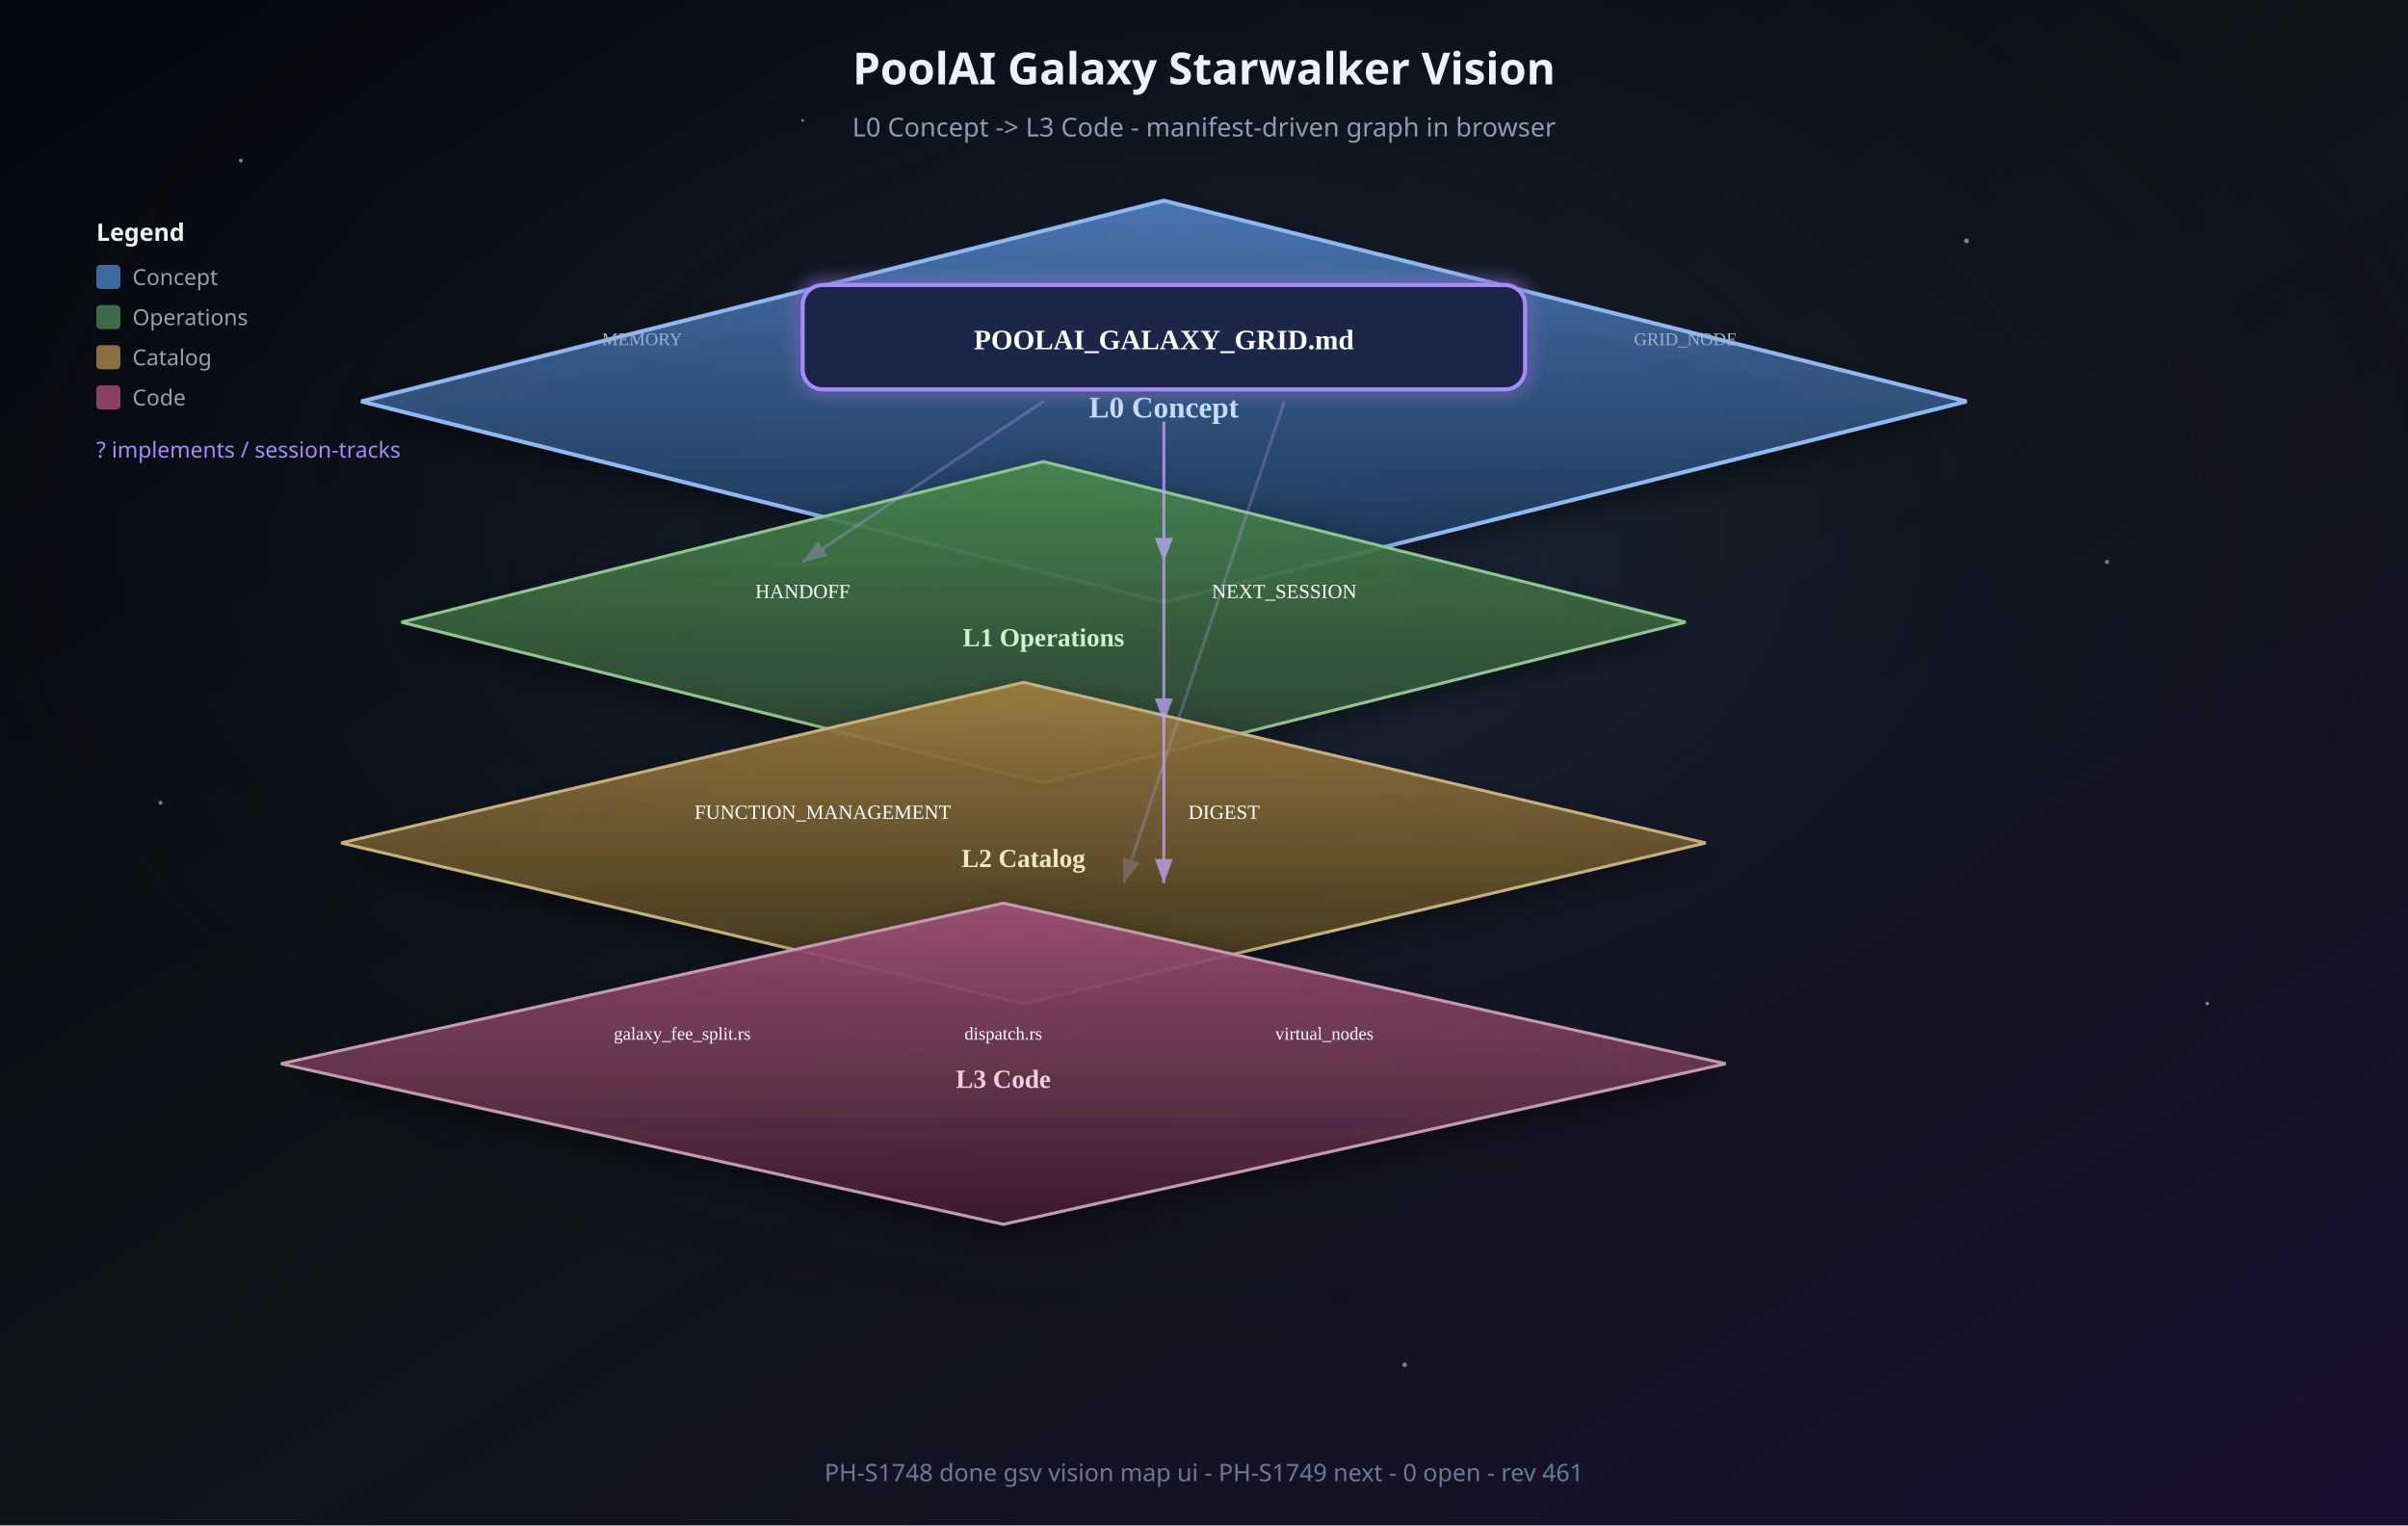
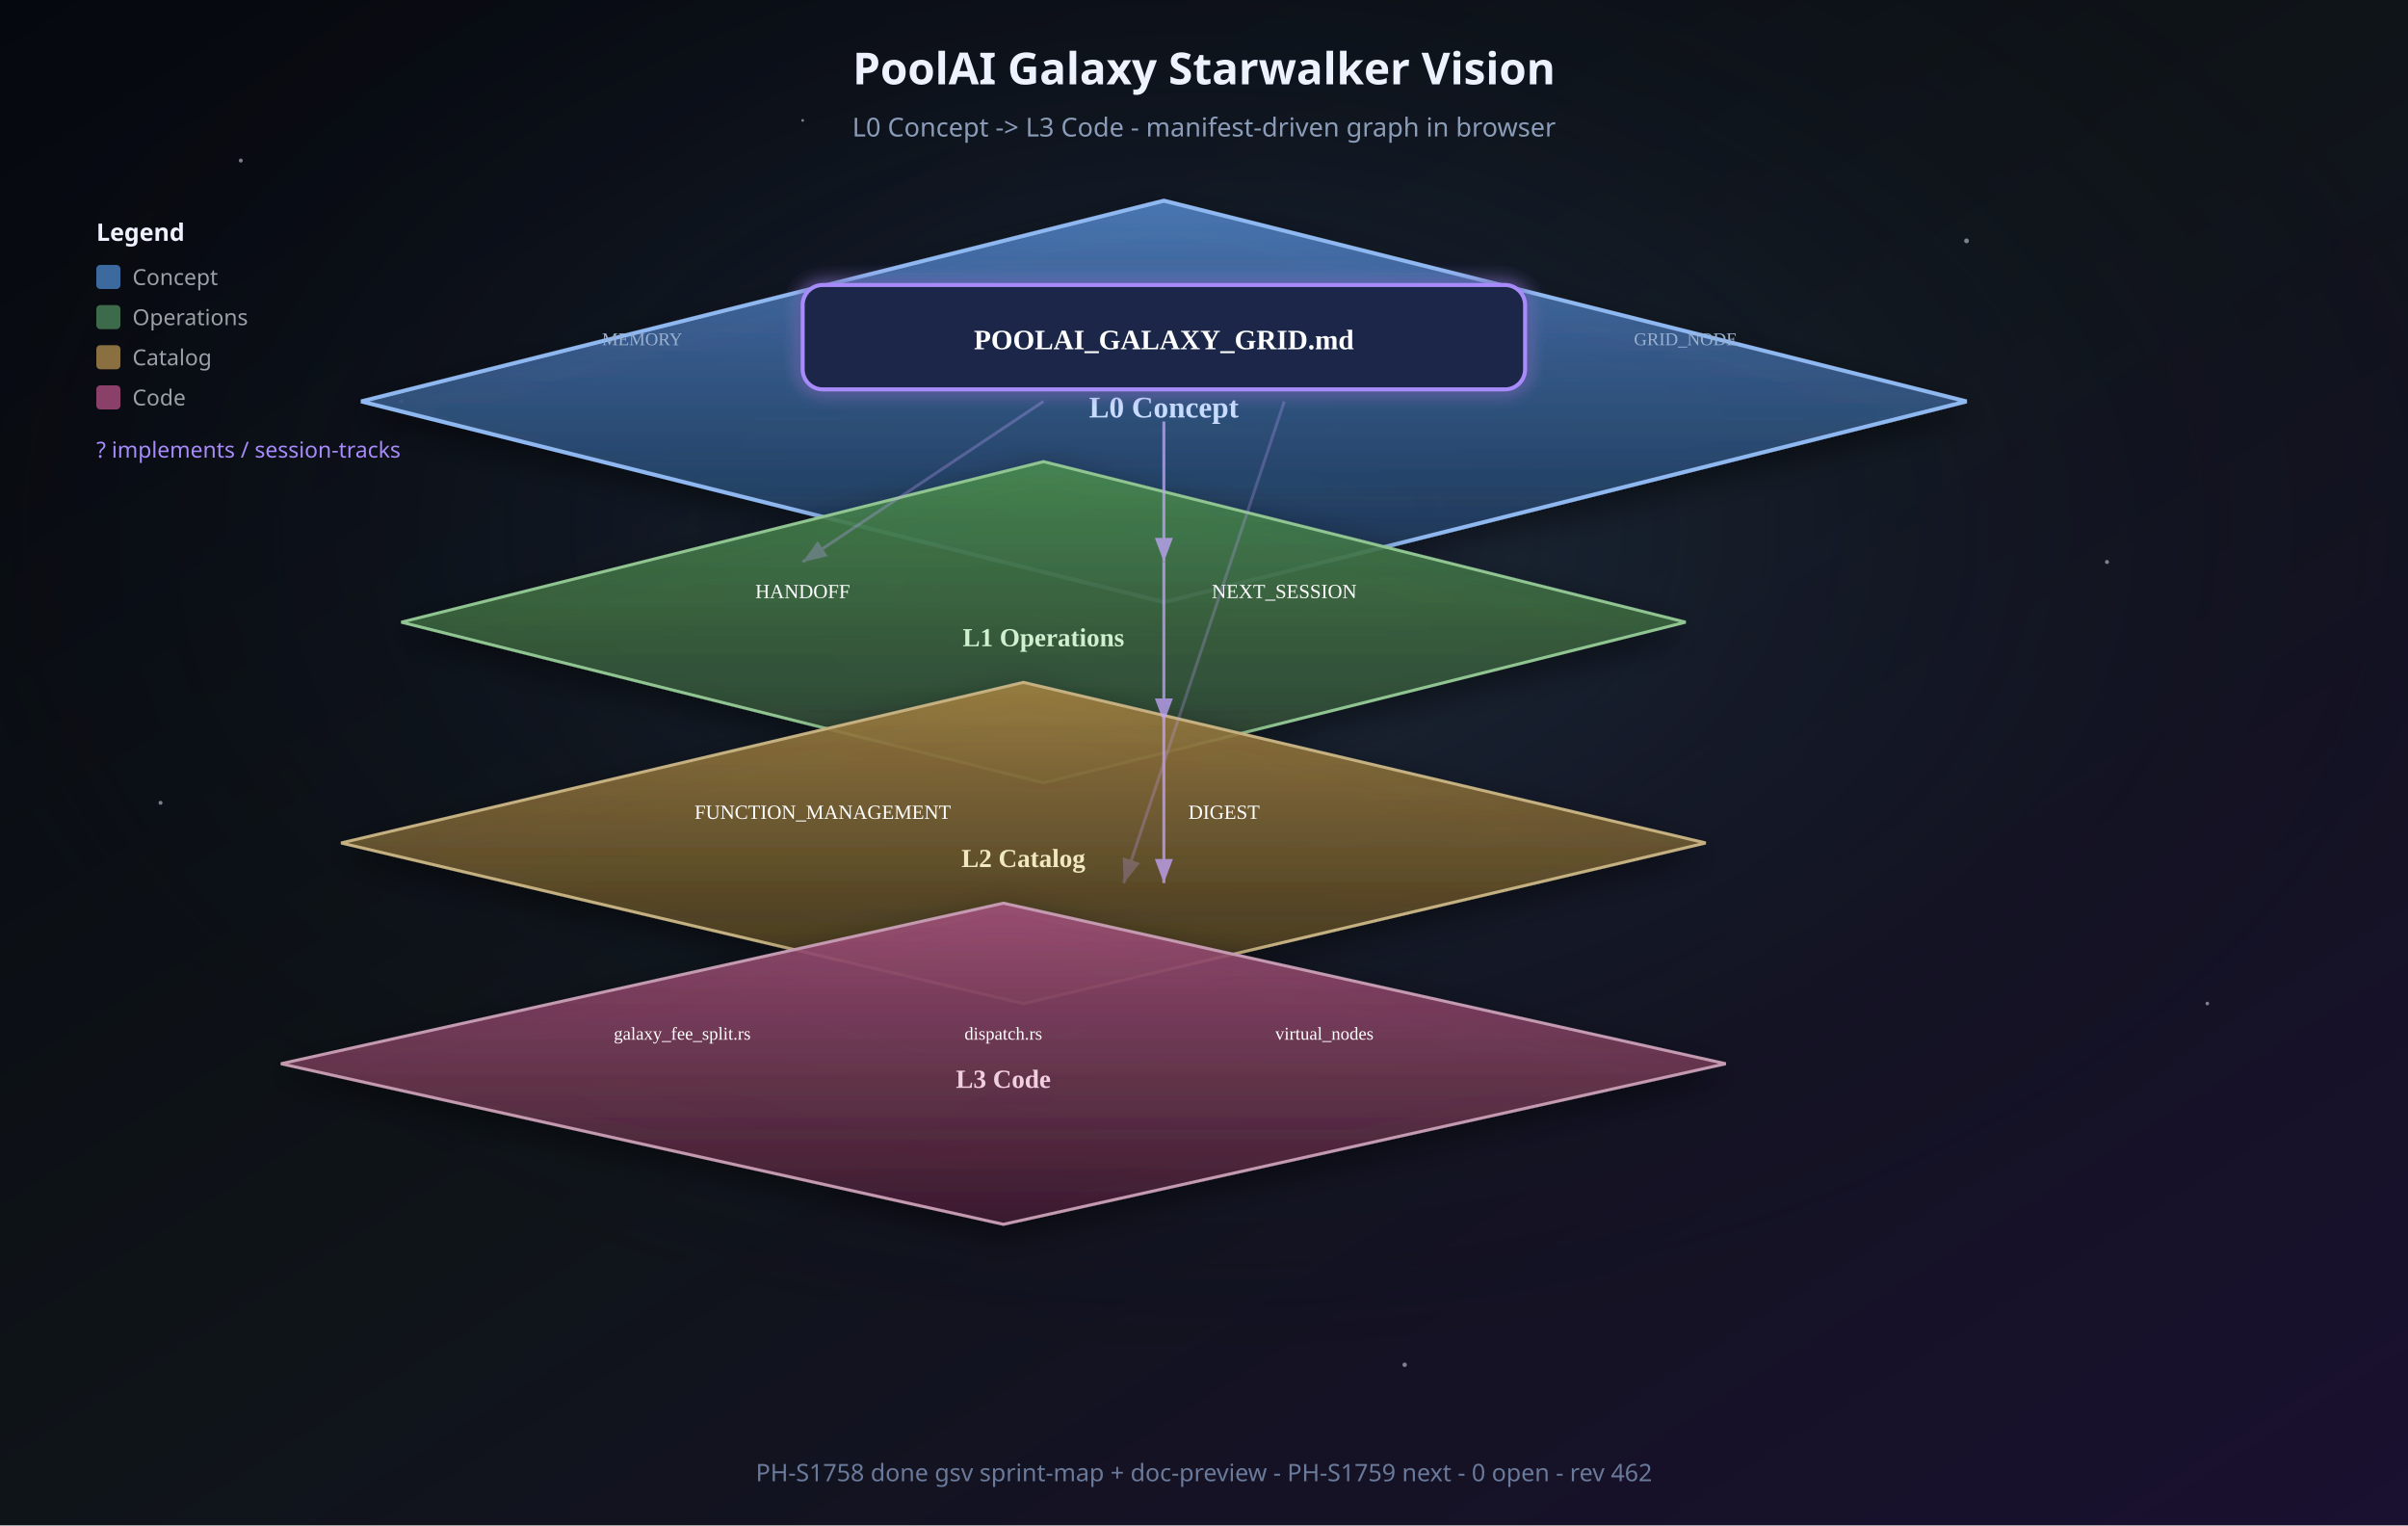
<svg xmlns="http://www.w3.org/2000/svg" viewBox="0 0 1200 760" role="img" aria-labelledby="title desc">
  <defs>
    <linearGradient id="bg" x1="0%" y1="0%" x2="100%" y2="100%">
      <stop offset="0%" stop-color="#06080f" />
      <stop offset="50%" stop-color="#0f1419" />
      <stop offset="100%" stop-color="#1a1030" />
    </linearGradient>
    <radialGradient id="nebula" cx="50%" cy="35%" r="55%">
      <stop offset="0%" stop-color="#3d5a8a" stop-opacity="0.35" />
      <stop offset="100%" stop-color="#06080f" stop-opacity="0" />
    </radialGradient>
    <linearGradient id="planeL0" x1="0%" y1="0%" x2="0%" y2="100%">
      <stop offset="0%" stop-color="#4a7ab8" stop-opacity="0.95" />
      <stop offset="100%" stop-color="#1e3350" stop-opacity="0.85" />
    </linearGradient>
    <linearGradient id="planeL1" x1="0%" y1="0%" x2="0%" y2="100%">
      <stop offset="0%" stop-color="#4a8a50" stop-opacity="0.9" />
      <stop offset="100%" stop-color="#2a4030" stop-opacity="0.85" />
    </linearGradient>
    <linearGradient id="planeL2" x1="0%" y1="0%" x2="0%" y2="100%">
      <stop offset="0%" stop-color="#a08040" stop-opacity="0.9" />
      <stop offset="100%" stop-color="#403520" stop-opacity="0.85" />
    </linearGradient>
    <linearGradient id="planeL3" x1="0%" y1="0%" x2="0%" y2="100%">
      <stop offset="0%" stop-color="#a05078" stop-opacity="0.9" />
      <stop offset="100%" stop-color="#402030" stop-opacity="0.85" />
    </linearGradient>
    <filter id="shadow" x="-30%" y="-30%" width="160%" height="160%">
      <feDropShadow dx="0" dy="6" stdDeviation="8" flood-color="#000" flood-opacity="0.5" />
    </filter>
    <filter id="glow" x="-50%" y="-50%" width="200%" height="200%">
      <feGaussianBlur stdDeviation="4" result="b" />
      <feMerge>
        <feMergeNode in="b" />
        <feMergeNode in="SourceGraphic" />
      </feMerge>
    </filter>
    <marker id="arrow" markerWidth="10" markerHeight="10" refX="8" refY="3" orient="auto">
      <path d="M0,0 L8,3 L0,6 Z" fill="#c4a5ff" />
    </marker>
  </defs>
  <rect width="1200" height="760" fill="url(#bg)" />
  <rect width="1200" height="760" fill="url(#nebula)" />
  <g fill="#e8f0ff" opacity="0.5">
    <circle cx="120" cy="80" r="1" />
    <circle cx="980" cy="120" r="1.2" />
    <circle cx="200" cy="200" r="0.8" />
    <circle cx="1050" cy="280" r="1" />
    <circle cx="80" cy="400" r="1" />
    <circle cx="1100" cy="500" r="0.9" />
    <circle cx="400" cy="60" r="0.7" />
    <circle cx="700" cy="680" r="1.1" />
  </g>
  <text x="600" y="42" text-anchor="middle" fill="#eef2ff" font-family="Segoe UI, system-ui, sans-serif" font-size="22" font-weight="600">PoolAI Galaxy Starwalker Vision</text>
  <text x="600" y="68" text-anchor="middle" fill="#8b9cb8" font-family="Segoe UI, system-ui, sans-serif" font-size="13">L0 Concept -&gt; L3 Code - manifest-driven graph in browser</text>
  <g transform="translate(180, 100)" filter="url(#shadow)">
    <path d="M0 100 L400 0 L800 100 L400 200 Z" fill="url(#planeL0)" stroke="#90b8f0" stroke-width="2" />
    <text x="400" y="108" text-anchor="middle" fill="#c8dcff" font-size="15" font-weight="700">L0 Concept</text>
    <g filter="url(#glow)">
      <rect x="220" y="42" width="360" height="52" rx="10" fill="#1a2848" stroke="#a78bfa" stroke-width="2" />
      <text x="400" y="74" text-anchor="middle" fill="#fff" font-size="14" font-weight="700">POOLAI_GALAXY_GRID.md</text>
    </g>
    <text x="140" y="72" text-anchor="middle" fill="#9ab0d0" font-size="9">MEMORY</text>
    <text x="660" y="72" text-anchor="middle" fill="#9ab0d0" font-size="9">GRID_NODE</text>
  </g>
  <g transform="translate(200, 230)" filter="url(#shadow)">
    <path d="M0 80 L320 0 L640 80 L320 160 Z" fill="url(#planeL1)" stroke="#90c490" stroke-width="1.5" />
    <text x="320" y="92" text-anchor="middle" fill="#d0f0d0" font-size="13" font-weight="600">L1 Operations</text>
    <text x="200" y="68" text-anchor="middle" fill="#fff" font-size="10">HANDOFF</text>
    <text x="440" y="68" text-anchor="middle" fill="#fff" font-size="10">NEXT_SESSION</text>
  </g>
  <g transform="translate(170, 340)" filter="url(#shadow)">
    <path d="M0 80 L340 0 L680 80 L340 160 Z" fill="url(#planeL2)" stroke="#c4b080" stroke-width="1.5" />
    <text x="340" y="92" text-anchor="middle" fill="#f0e8c0" font-size="13" font-weight="600">L2 Catalog</text>
    <text x="240" y="68" text-anchor="middle" fill="#fff" font-size="10">FUNCTION_MANAGEMENT</text>
    <text x="440" y="68" text-anchor="middle" fill="#fff" font-size="10">DIGEST</text>
  </g>
  <g transform="translate(140, 450)" filter="url(#shadow)">
    <path d="M0 80 L360 0 L720 80 L360 160 Z" fill="url(#planeL3)" stroke="#c49ab0" stroke-width="1.5" />
    <text x="360" y="92" text-anchor="middle" fill="#f0d0e0" font-size="13" font-weight="600">L3 Code</text>
    <text x="200" y="68" text-anchor="middle" fill="#fff" font-size="9">galaxy_fee_split.rs</text>
    <text x="360" y="68" text-anchor="middle" fill="#fff" font-size="9">dispatch.rs</text>
    <text x="520" y="68" text-anchor="middle" fill="#fff" font-size="9">virtual_nodes</text>
  </g>
  <g fill="none" stroke="#c4a5ff" stroke-width="1.5" marker-end="url(#arrow)" opacity="0.75">
    <path d="M580 210 L580 280" />
    <path d="M580 280 L580 360" />
    <path d="M580 360 L580 440" />
    <path d="M520 200 L400 280" opacity="0.4" />
    <path d="M640 200 L560 440" opacity="0.35" />
  </g>
  <g transform="translate(48, 120)" font-family="Segoe UI, system-ui, sans-serif" font-size="11">
    <text x="0" y="0" fill="#eef2ff" font-weight="600" font-size="12">Legend</text>
    <rect x="0" y="12" width="12" height="12" rx="2" fill="#3d6a9e" />
    <text x="18" y="22" fill="#9aa0a6">Concept</text>
    <rect x="0" y="32" width="12" height="12" rx="2" fill="#3d6a4a" />
    <text x="18" y="42" fill="#9aa0a6">Operations</text>
    <rect x="0" y="52" width="12" height="12" rx="2" fill="#8a7040" />
    <text x="18" y="62" fill="#9aa0a6">Catalog</text>
    <rect x="0" y="72" width="12" height="12" rx="2" fill="#8a4068" />
    <text x="18" y="82" fill="#9aa0a6">Code</text>
    <text x="0" y="108" fill="#a78bfa">? implements / session-tracks</text>
  </g>
-   <text x="600" y="738" text-anchor="middle" fill="#6a7a9a" font-family="Segoe UI, system-ui, sans-serif" font-size="12">PH-S1748 done gsv vision map ui - PH-S1749 next - 0 open - rev 461</text>
+   <text x="600" y="738" text-anchor="middle" fill="#6a7a9a" font-family="Segoe UI, system-ui, sans-serif" font-size="12">PH-S1758 done gsv sprint-map + doc-preview - PH-S1759 next - 0 open - rev 462</text>
</svg>
